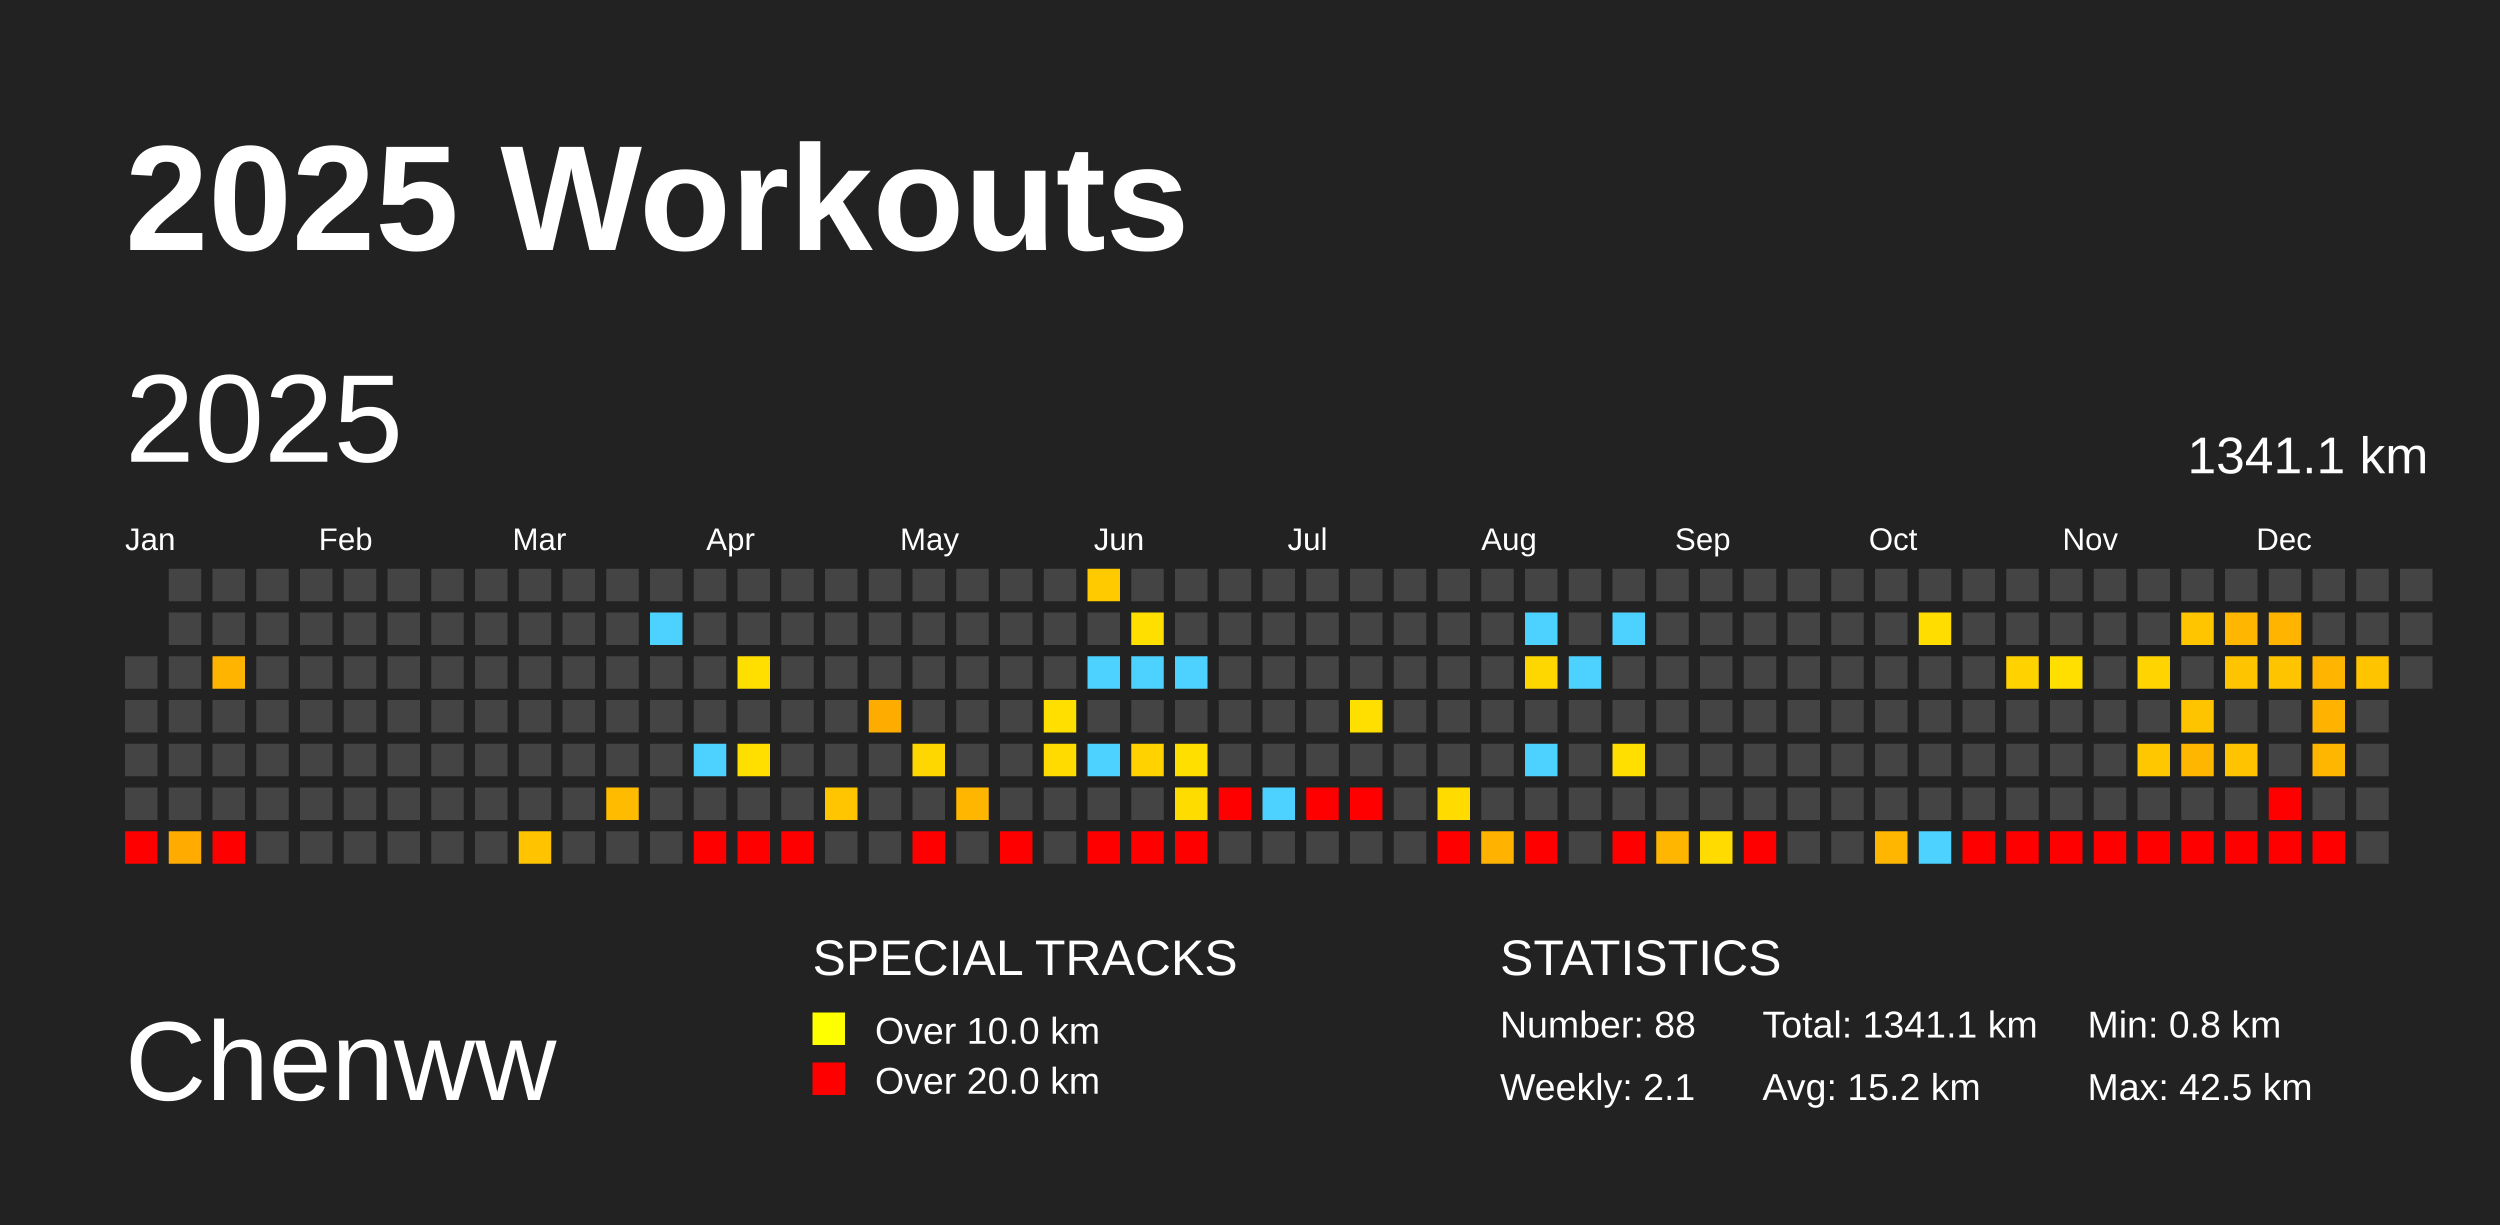
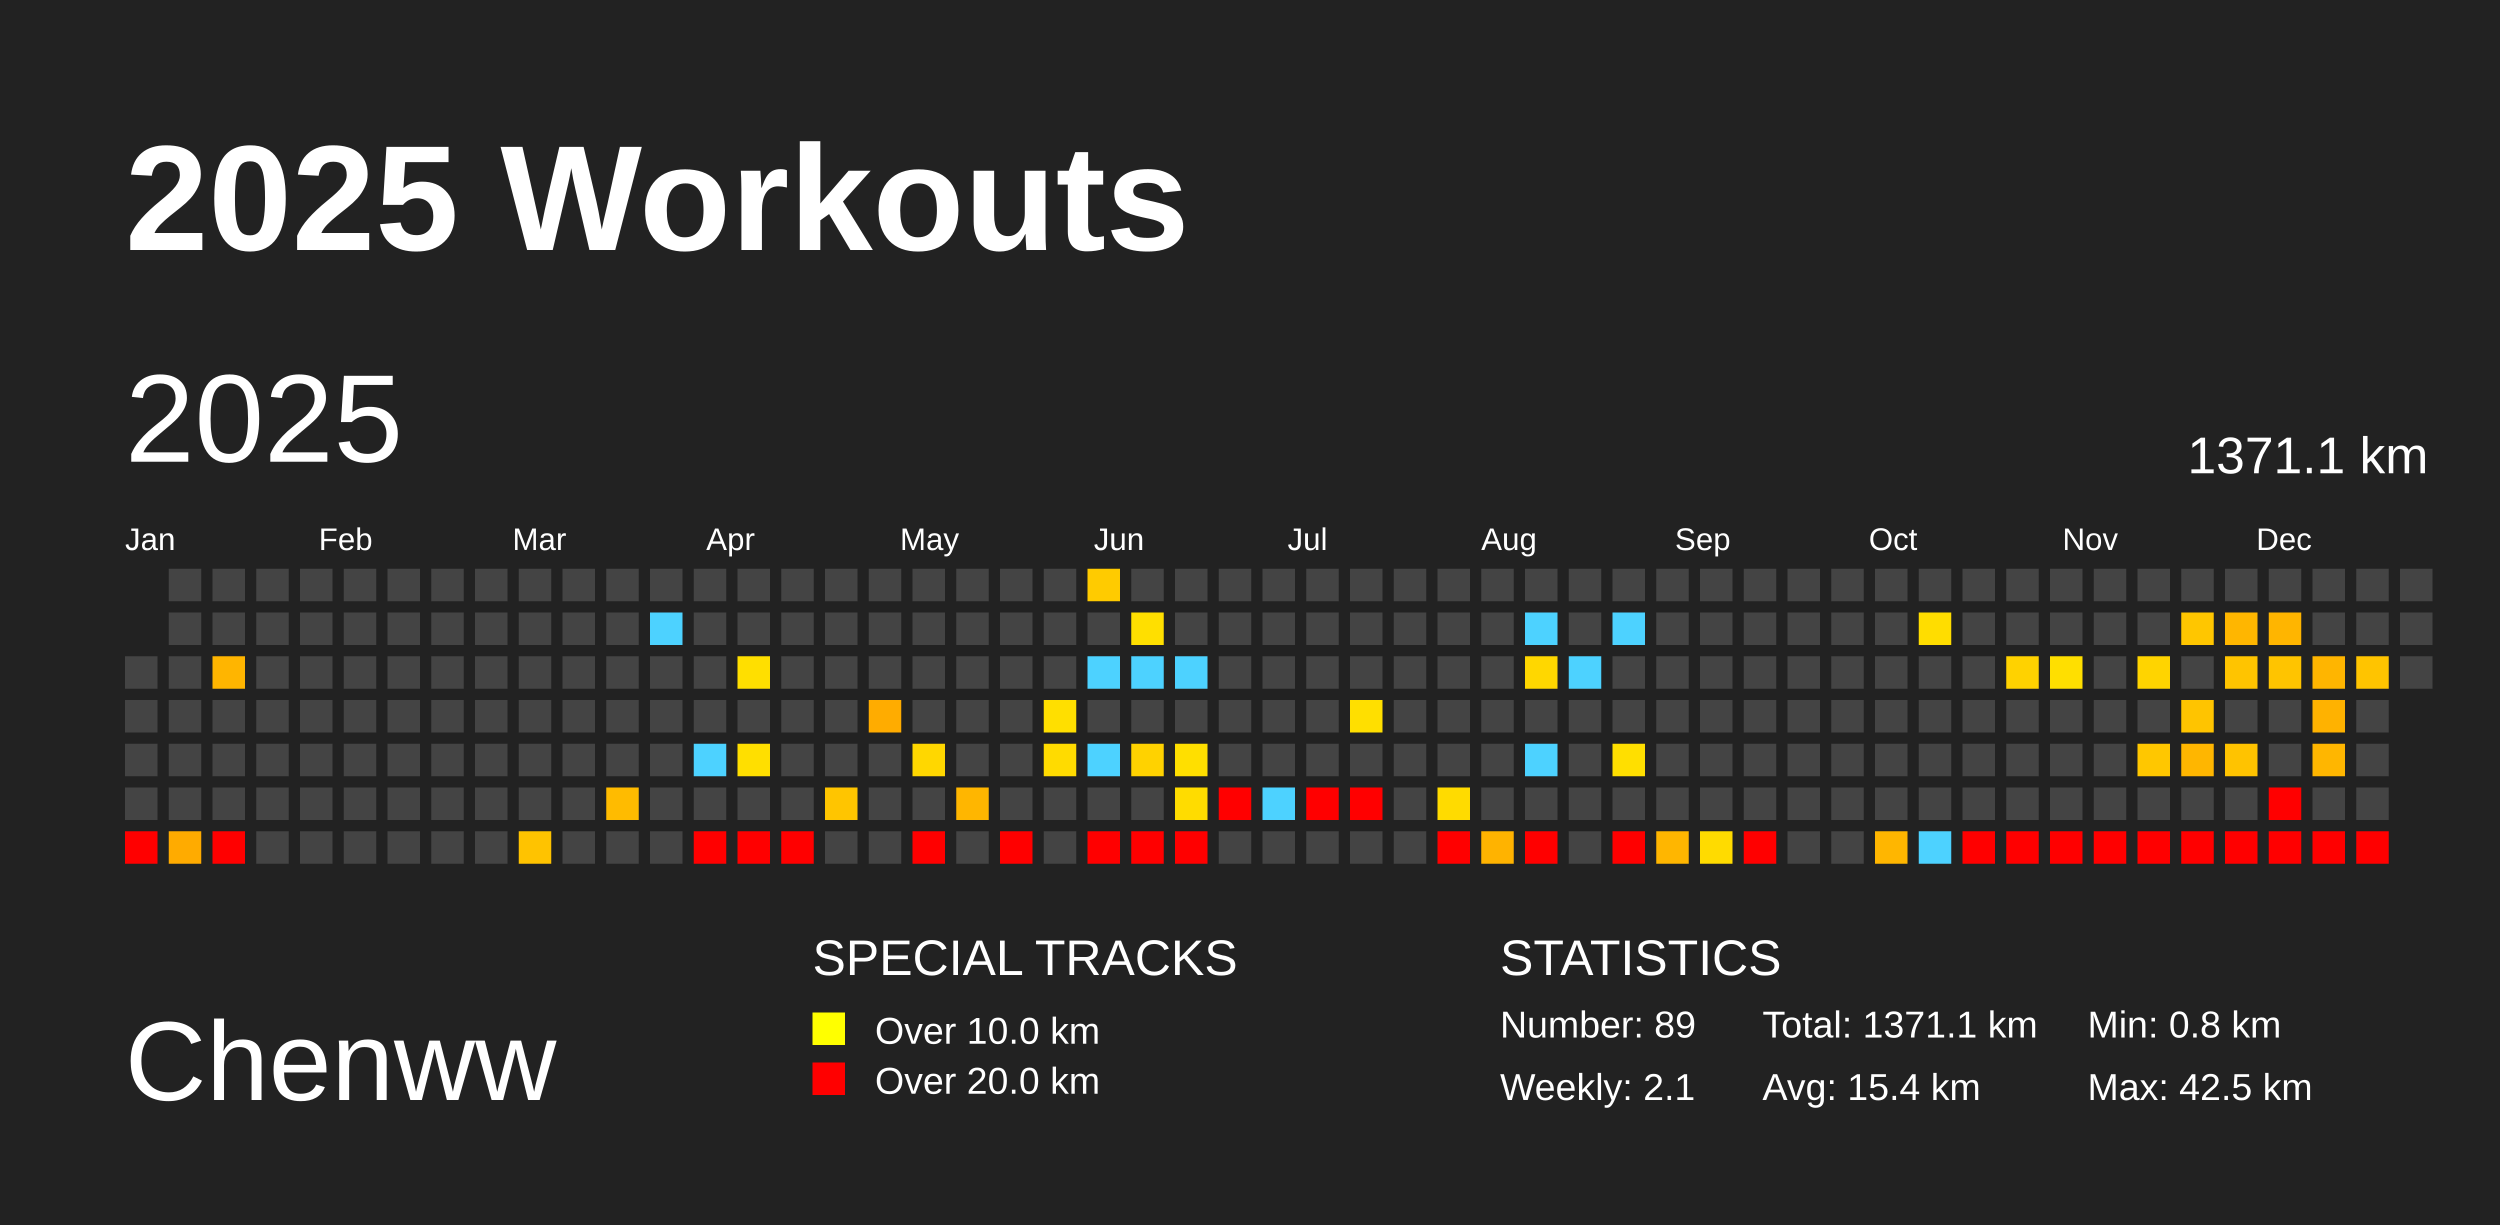
<svg xmlns="http://www.w3.org/2000/svg" baseProfile="full" height="98mm" version="1.1" viewBox="0,0,200,98" width="200mm">
  <defs />
  <rect fill="#222222" height="98" width="200" x="0" y="0" />
  <text fill="#FFFFFF" style="font-size:12px; font-family:Arial; font-weight:bold;" x="10" y="20">2025 Workouts</text>
  <text fill="#FFFFFF" style="font-size:9px; font-family:Arial" x="10" y="88">Chenww</text>
  <text fill="#FFFFFF" style="font-size:4px; font-family:Arial" x="65" y="78">SPECIAL TRACKS</text>
  <rect fill="yellow" height="2.6" width="2.6" x="65" y="81" />
  <text fill="#FFFFFF" style="font-size:3px; font-family:Arial" x="70" y="83.5">Over 10.0 km</text>
  <rect fill="red" height="2.6" width="2.6" x="65" y="85" />
  <text fill="#FFFFFF" style="font-size:3px; font-family:Arial" x="70" y="87.5">Over 20.0 km</text>
  <text fill="#FFFFFF" style="font-size:4px; font-family:Arial" x="120" y="78">STATISTICS</text>
-   <text fill="#FFFFFF" style="font-size:3px; font-family:Arial" x="120" y="83">Number: 88</text>
+   <text fill="#FFFFFF" style="font-size:3px; font-family:Arial" x="120" y="83">Number: 89</text>
  <text fill="#FFFFFF" style="font-size:3px; font-family:Arial" x="120" y="88">Weekly: 2.1</text>
-   <text fill="#FFFFFF" style="font-size:3px; font-family:Arial" x="141" y="83">Total: 1341.1 km</text>
-   <text fill="#FFFFFF" style="font-size:3px; font-family:Arial" x="141" y="88">Avg: 15.2 km</text>
+   <text fill="#FFFFFF" style="font-size:3px; font-family:Arial" x="141" y="83">Total: 1371.1 km</text>
+   <text fill="#FFFFFF" style="font-size:3px; font-family:Arial" x="141" y="88">Avg: 15.4 km</text>
  <text fill="#FFFFFF" style="font-size:3px; font-family:Arial" x="167" y="83">Min: 0.8 km</text>
  <text fill="#FFFFFF" style="font-size:3px; font-family:Arial" x="167" y="88">Max: 42.5 km</text>
  <text dominant-baseline="hanging" fill="#FFFFFF" style="font-size:10.0px; font-family:Arial;" x="10" y="30">2025</text>
-   <text dominant-baseline="hanging" fill="#FFFFFF" style="font-size:4.125px; font-family:Arial;" x="175" y="35">1341.1 km</text>
+   <text dominant-baseline="hanging" fill="#FFFFFF" style="font-size:4.125px; font-family:Arial;" x="175" y="35">1371.1 km</text>
  <text fill="#FFFFFF" style="font-size:2.5px; font-family:Arial" x="10.0" y="44">Jan</text>
  <text fill="#FFFFFF" style="font-size:2.5px; font-family:Arial" x="25.5" y="44">Feb</text>
  <text fill="#FFFFFF" style="font-size:2.5px; font-family:Arial" x="41.0" y="44">Mar</text>
  <text fill="#FFFFFF" style="font-size:2.5px; font-family:Arial" x="56.5" y="44">Apr</text>
  <text fill="#FFFFFF" style="font-size:2.5px; font-family:Arial" x="72.0" y="44">May</text>
  <text fill="#FFFFFF" style="font-size:2.5px; font-family:Arial" x="87.5" y="44">Jun</text>
  <text fill="#FFFFFF" style="font-size:2.5px; font-family:Arial" x="103.0" y="44">Jul</text>
  <text fill="#FFFFFF" style="font-size:2.5px; font-family:Arial" x="118.5" y="44">Aug</text>
  <text fill="#FFFFFF" style="font-size:2.5px; font-family:Arial" x="134.0" y="44">Sep</text>
  <text fill="#FFFFFF" style="font-size:2.5px; font-family:Arial" x="149.5" y="44">Oct</text>
  <text fill="#FFFFFF" style="font-size:2.5px; font-family:Arial" x="165.0" y="44">Nov</text>
  <text fill="#FFFFFF" style="font-size:2.5px; font-family:Arial" x="180.5" y="44">Dec</text>
  <rect fill="#444444" height="2.6" width="2.6" x="10.0" y="52.5" />
  <rect fill="#444444" height="2.6" width="2.6" x="10.0" y="56.0" />
  <rect fill="#444444" height="2.6" width="2.6" x="10.0" y="59.5" />
  <rect fill="#444444" height="2.6" width="2.6" x="10.0" y="63.0" />
  <rect fill="red" height="2.6" width="2.6" x="10.0" y="66.5" />
  <rect fill="#444444" height="2.6" width="2.6" x="13.5" y="45.5" />
  <rect fill="#444444" height="2.6" width="2.6" x="13.5" y="49.0" />
  <rect fill="#444444" height="2.6" width="2.6" x="13.5" y="52.5" />
  <rect fill="#444444" height="2.6" width="2.6" x="13.5" y="56.0" />
  <rect fill="#444444" height="2.6" width="2.6" x="13.5" y="59.5" />
  <rect fill="#444444" height="2.6" width="2.6" x="13.5" y="63.0" />
  <rect fill="#ffab00" height="2.6" width="2.6" x="13.5" y="66.5" />
  <rect fill="#444444" height="2.6" width="2.6" x="17.0" y="45.5" />
  <rect fill="#444444" height="2.6" width="2.6" x="17.0" y="49.0" />
  <rect fill="#ffb500" height="2.6" width="2.6" x="17.0" y="52.5" />
  <rect fill="#444444" height="2.6" width="2.6" x="17.0" y="56.0" />
  <rect fill="#444444" height="2.6" width="2.6" x="17.0" y="59.5" />
  <rect fill="#444444" height="2.6" width="2.6" x="17.0" y="63.0" />
  <rect fill="red" height="2.6" width="2.6" x="17.0" y="66.5" />
  <rect fill="#444444" height="2.6" width="2.6" x="20.5" y="45.5" />
  <rect fill="#444444" height="2.6" width="2.6" x="20.5" y="49.0" />
  <rect fill="#444444" height="2.6" width="2.6" x="20.5" y="52.5" />
  <rect fill="#444444" height="2.6" width="2.6" x="20.5" y="56.0" />
  <rect fill="#444444" height="2.6" width="2.6" x="20.5" y="59.5" />
  <rect fill="#444444" height="2.6" width="2.6" x="20.5" y="63.0" />
  <rect fill="#444444" height="2.6" width="2.6" x="20.5" y="66.5" />
  <rect fill="#444444" height="2.6" width="2.6" x="24.0" y="45.5" />
  <rect fill="#444444" height="2.6" width="2.6" x="24.0" y="49.0" />
  <rect fill="#444444" height="2.6" width="2.6" x="24.0" y="52.5" />
  <rect fill="#444444" height="2.6" width="2.6" x="24.0" y="56.0" />
  <rect fill="#444444" height="2.6" width="2.6" x="24.0" y="59.5" />
  <rect fill="#444444" height="2.6" width="2.6" x="24.0" y="63.0" />
  <rect fill="#444444" height="2.6" width="2.6" x="24.0" y="66.5" />
  <rect fill="#444444" height="2.6" width="2.6" x="27.5" y="45.5" />
  <rect fill="#444444" height="2.6" width="2.6" x="27.5" y="49.0" />
  <rect fill="#444444" height="2.6" width="2.6" x="27.5" y="52.5" />
  <rect fill="#444444" height="2.6" width="2.6" x="27.5" y="56.0" />
  <rect fill="#444444" height="2.6" width="2.6" x="27.5" y="59.5" />
  <rect fill="#444444" height="2.6" width="2.6" x="27.5" y="63.0" />
  <rect fill="#444444" height="2.6" width="2.6" x="27.5" y="66.5" />
  <rect fill="#444444" height="2.6" width="2.6" x="31.0" y="45.5" />
  <rect fill="#444444" height="2.6" width="2.6" x="31.0" y="49.0" />
  <rect fill="#444444" height="2.6" width="2.6" x="31.0" y="52.5" />
  <rect fill="#444444" height="2.6" width="2.6" x="31.0" y="56.0" />
  <rect fill="#444444" height="2.6" width="2.6" x="31.0" y="59.5" />
  <rect fill="#444444" height="2.6" width="2.6" x="31.0" y="63.0" />
  <rect fill="#444444" height="2.6" width="2.6" x="31.0" y="66.5" />
  <rect fill="#444444" height="2.6" width="2.6" x="34.5" y="45.5" />
  <rect fill="#444444" height="2.6" width="2.6" x="34.5" y="49.0" />
  <rect fill="#444444" height="2.6" width="2.6" x="34.5" y="52.5" />
  <rect fill="#444444" height="2.6" width="2.6" x="34.5" y="56.0" />
  <rect fill="#444444" height="2.6" width="2.6" x="34.5" y="59.5" />
  <rect fill="#444444" height="2.6" width="2.6" x="34.5" y="63.0" />
  <rect fill="#444444" height="2.6" width="2.6" x="34.5" y="66.5" />
  <rect fill="#444444" height="2.6" width="2.6" x="38.0" y="45.5" />
  <rect fill="#444444" height="2.6" width="2.6" x="38.0" y="49.0" />
  <rect fill="#444444" height="2.6" width="2.6" x="38.0" y="52.5" />
  <rect fill="#444444" height="2.6" width="2.6" x="38.0" y="56.0" />
  <rect fill="#444444" height="2.6" width="2.6" x="38.0" y="59.5" />
  <rect fill="#444444" height="2.6" width="2.6" x="38.0" y="63.0" />
  <rect fill="#444444" height="2.6" width="2.6" x="38.0" y="66.5" />
  <rect fill="#444444" height="2.6" width="2.6" x="41.5" y="45.5" />
  <rect fill="#444444" height="2.6" width="2.6" x="41.5" y="49.0" />
  <rect fill="#444444" height="2.6" width="2.6" x="41.5" y="52.5" />
  <rect fill="#444444" height="2.6" width="2.6" x="41.5" y="56.0" />
  <rect fill="#444444" height="2.6" width="2.6" x="41.5" y="59.5" />
  <rect fill="#444444" height="2.6" width="2.6" x="41.5" y="63.0" />
  <rect fill="#ffc300" height="2.6" width="2.6" x="41.5" y="66.5" />
  <rect fill="#444444" height="2.6" width="2.6" x="45.0" y="45.5" />
  <rect fill="#444444" height="2.6" width="2.6" x="45.0" y="49.0" />
  <rect fill="#444444" height="2.6" width="2.6" x="45.0" y="52.5" />
  <rect fill="#444444" height="2.6" width="2.6" x="45.0" y="56.0" />
  <rect fill="#444444" height="2.6" width="2.6" x="45.0" y="59.5" />
  <rect fill="#444444" height="2.6" width="2.6" x="45.0" y="63.0" />
  <rect fill="#444444" height="2.6" width="2.6" x="45.0" y="66.5" />
  <rect fill="#444444" height="2.6" width="2.6" x="48.5" y="45.5" />
  <rect fill="#444444" height="2.6" width="2.6" x="48.5" y="49.0" />
  <rect fill="#444444" height="2.6" width="2.6" x="48.5" y="52.5" />
  <rect fill="#444444" height="2.6" width="2.6" x="48.5" y="56.0" />
  <rect fill="#444444" height="2.6" width="2.6" x="48.5" y="59.5" />
  <rect fill="#ffbb00" height="2.6" width="2.6" x="48.5" y="63.0" />
  <rect fill="#444444" height="2.6" width="2.6" x="48.5" y="66.5" />
  <rect fill="#444444" height="2.6" width="2.6" x="52.0" y="45.5" />
  <rect fill="#4dd2ff" height="2.6" width="2.6" x="52.0" y="49.0" />
  <rect fill="#444444" height="2.6" width="2.6" x="52.0" y="52.5" />
  <rect fill="#444444" height="2.6" width="2.6" x="52.0" y="56.0" />
  <rect fill="#444444" height="2.6" width="2.6" x="52.0" y="59.5" />
  <rect fill="#444444" height="2.6" width="2.6" x="52.0" y="63.0" />
  <rect fill="#444444" height="2.6" width="2.6" x="52.0" y="66.5" />
  <rect fill="#444444" height="2.6" width="2.6" x="55.5" y="45.5" />
  <rect fill="#444444" height="2.6" width="2.6" x="55.5" y="49.0" />
  <rect fill="#444444" height="2.6" width="2.6" x="55.5" y="52.5" />
  <rect fill="#444444" height="2.6" width="2.6" x="55.5" y="56.0" />
  <rect fill="#4dd2ff" height="2.6" width="2.6" x="55.5" y="59.5" />
  <rect fill="#444444" height="2.6" width="2.6" x="55.5" y="63.0" />
  <rect fill="red" height="2.6" width="2.6" x="55.5" y="66.5" />
  <rect fill="#444444" height="2.6" width="2.6" x="59.0" y="45.5" />
  <rect fill="#444444" height="2.6" width="2.6" x="59.0" y="49.0" />
  <rect fill="#ffdf00" height="2.6" width="2.6" x="59.0" y="52.5" />
  <rect fill="#444444" height="2.6" width="2.6" x="59.0" y="56.0" />
  <rect fill="#ffdf00" height="2.6" width="2.6" x="59.0" y="59.5" />
  <rect fill="#444444" height="2.6" width="2.6" x="59.0" y="63.0" />
  <rect fill="red" height="2.6" width="2.6" x="59.0" y="66.5" />
  <rect fill="#444444" height="2.6" width="2.6" x="62.5" y="45.5" />
  <rect fill="#444444" height="2.6" width="2.6" x="62.5" y="49.0" />
  <rect fill="#444444" height="2.6" width="2.6" x="62.5" y="52.5" />
  <rect fill="#444444" height="2.6" width="2.6" x="62.5" y="56.0" />
  <rect fill="#444444" height="2.6" width="2.6" x="62.5" y="59.5" />
  <rect fill="#444444" height="2.6" width="2.6" x="62.5" y="63.0" />
  <rect fill="red" height="2.6" width="2.6" x="62.5" y="66.5" />
  <rect fill="#444444" height="2.6" width="2.6" x="66.0" y="45.5" />
  <rect fill="#444444" height="2.6" width="2.6" x="66.0" y="49.0" />
  <rect fill="#444444" height="2.6" width="2.6" x="66.0" y="52.5" />
  <rect fill="#444444" height="2.6" width="2.6" x="66.0" y="56.0" />
  <rect fill="#444444" height="2.6" width="2.6" x="66.0" y="59.5" />
  <rect fill="#ffc500" height="2.6" width="2.6" x="66.0" y="63.0" />
  <rect fill="#444444" height="2.6" width="2.6" x="66.0" y="66.5" />
  <rect fill="#444444" height="2.6" width="2.6" x="69.5" y="45.5" />
  <rect fill="#444444" height="2.6" width="2.6" x="69.5" y="49.0" />
  <rect fill="#444444" height="2.6" width="2.6" x="69.5" y="52.5" />
  <rect fill="#ffac00" height="2.6" width="2.6" x="69.5" y="56.0" />
  <rect fill="#444444" height="2.6" width="2.6" x="69.5" y="59.5" />
  <rect fill="#444444" height="2.6" width="2.6" x="69.5" y="63.0" />
  <rect fill="#444444" height="2.6" width="2.6" x="69.5" y="66.5" />
  <rect fill="#444444" height="2.6" width="2.6" x="73.0" y="45.5" />
  <rect fill="#444444" height="2.6" width="2.6" x="73.0" y="49.0" />
  <rect fill="#444444" height="2.6" width="2.6" x="73.0" y="52.5" />
  <rect fill="#444444" height="2.6" width="2.6" x="73.0" y="56.0" />
  <rect fill="#ffd700" height="2.6" width="2.6" x="73.0" y="59.5" />
  <rect fill="#444444" height="2.6" width="2.6" x="73.0" y="63.0" />
  <rect fill="red" height="2.6" width="2.6" x="73.0" y="66.5" />
  <rect fill="#444444" height="2.6" width="2.6" x="76.5" y="45.5" />
  <rect fill="#444444" height="2.6" width="2.6" x="76.5" y="49.0" />
  <rect fill="#444444" height="2.6" width="2.6" x="76.5" y="52.5" />
  <rect fill="#444444" height="2.6" width="2.6" x="76.5" y="56.0" />
  <rect fill="#444444" height="2.6" width="2.6" x="76.5" y="59.5" />
  <rect fill="#ffb600" height="2.6" width="2.6" x="76.5" y="63.0" />
  <rect fill="#444444" height="2.6" width="2.6" x="76.5" y="66.5" />
  <rect fill="#444444" height="2.6" width="2.6" x="80.0" y="45.5" />
  <rect fill="#444444" height="2.6" width="2.6" x="80.0" y="49.0" />
  <rect fill="#444444" height="2.6" width="2.6" x="80.0" y="52.5" />
  <rect fill="#444444" height="2.6" width="2.6" x="80.0" y="56.0" />
  <rect fill="#444444" height="2.6" width="2.6" x="80.0" y="59.5" />
  <rect fill="#444444" height="2.6" width="2.6" x="80.0" y="63.0" />
  <rect fill="red" height="2.6" width="2.6" x="80.0" y="66.5" />
  <rect fill="#444444" height="2.6" width="2.6" x="83.5" y="45.5" />
  <rect fill="#444444" height="2.6" width="2.6" x="83.5" y="49.0" />
  <rect fill="#444444" height="2.6" width="2.6" x="83.5" y="52.5" />
  <rect fill="#ffdf00" height="2.6" width="2.6" x="83.5" y="56.0" />
  <rect fill="#ffdb00" height="2.6" width="2.6" x="83.5" y="59.5" />
  <rect fill="#444444" height="2.6" width="2.6" x="83.5" y="63.0" />
  <rect fill="#444444" height="2.6" width="2.6" x="83.5" y="66.5" />
  <rect fill="#ffcb00" height="2.6" width="2.6" x="87.0" y="45.5" />
  <rect fill="#444444" height="2.6" width="2.6" x="87.0" y="49.0" />
  <rect fill="#4dd2ff" height="2.6" width="2.6" x="87.0" y="52.5" />
  <rect fill="#444444" height="2.6" width="2.6" x="87.0" y="56.0" />
  <rect fill="#4dd2ff" height="2.6" width="2.6" x="87.0" y="59.5" />
  <rect fill="#444444" height="2.6" width="2.6" x="87.0" y="63.0" />
  <rect fill="red" height="2.6" width="2.6" x="87.0" y="66.5" />
  <rect fill="#444444" height="2.6" width="2.6" x="90.5" y="45.5" />
  <rect fill="#ffdf00" height="2.6" width="2.6" x="90.5" y="49.0" />
  <rect fill="#4dd2ff" height="2.6" width="2.6" x="90.5" y="52.5" />
  <rect fill="#444444" height="2.6" width="2.6" x="90.5" y="56.0" />
  <rect fill="#ffd200" height="2.6" width="2.6" x="90.5" y="59.5" />
  <rect fill="#444444" height="2.6" width="2.6" x="90.5" y="63.0" />
  <rect fill="red" height="2.6" width="2.6" x="90.5" y="66.5" />
  <rect fill="#444444" height="2.6" width="2.6" x="94.0" y="45.5" />
  <rect fill="#444444" height="2.6" width="2.6" x="94.0" y="49.0" />
  <rect fill="#4dd2ff" height="2.6" width="2.6" x="94.0" y="52.5" />
  <rect fill="#444444" height="2.6" width="2.6" x="94.0" y="56.0" />
  <rect fill="#ffdf00" height="2.6" width="2.6" x="94.0" y="59.5" />
  <rect fill="#ffdc00" height="2.6" width="2.6" x="94.0" y="63.0" />
  <rect fill="red" height="2.6" width="2.6" x="94.0" y="66.5" />
  <rect fill="#444444" height="2.6" width="2.6" x="97.5" y="45.5" />
  <rect fill="#444444" height="2.6" width="2.6" x="97.5" y="49.0" />
  <rect fill="#444444" height="2.6" width="2.6" x="97.5" y="52.5" />
  <rect fill="#444444" height="2.6" width="2.6" x="97.5" y="56.0" />
  <rect fill="#444444" height="2.6" width="2.6" x="97.5" y="59.5" />
  <rect fill="red" height="2.6" width="2.6" x="97.5" y="63.0" />
  <rect fill="#444444" height="2.6" width="2.6" x="97.5" y="66.5" />
  <rect fill="#444444" height="2.6" width="2.6" x="101.0" y="45.5" />
  <rect fill="#444444" height="2.6" width="2.6" x="101.0" y="49.0" />
  <rect fill="#444444" height="2.6" width="2.6" x="101.0" y="52.5" />
  <rect fill="#444444" height="2.6" width="2.6" x="101.0" y="56.0" />
  <rect fill="#444444" height="2.6" width="2.6" x="101.0" y="59.5" />
  <rect fill="#4dd2ff" height="2.6" width="2.6" x="101.0" y="63.0" />
  <rect fill="#444444" height="2.6" width="2.6" x="101.0" y="66.5" />
  <rect fill="#444444" height="2.6" width="2.6" x="104.5" y="45.5" />
  <rect fill="#444444" height="2.6" width="2.6" x="104.5" y="49.0" />
  <rect fill="#444444" height="2.6" width="2.6" x="104.5" y="52.5" />
  <rect fill="#444444" height="2.6" width="2.6" x="104.5" y="56.0" />
  <rect fill="#444444" height="2.6" width="2.6" x="104.5" y="59.5" />
  <rect fill="red" height="2.6" width="2.6" x="104.5" y="63.0" />
  <rect fill="#444444" height="2.6" width="2.6" x="104.5" y="66.5" />
  <rect fill="#444444" height="2.6" width="2.6" x="108.0" y="45.5" />
  <rect fill="#444444" height="2.6" width="2.6" x="108.0" y="49.0" />
  <rect fill="#444444" height="2.6" width="2.6" x="108.0" y="52.5" />
  <rect fill="#ffdf00" height="2.6" width="2.6" x="108.0" y="56.0" />
  <rect fill="#444444" height="2.6" width="2.6" x="108.0" y="59.5" />
  <rect fill="red" height="2.6" width="2.6" x="108.0" y="63.0" />
  <rect fill="#444444" height="2.6" width="2.6" x="108.0" y="66.5" />
  <rect fill="#444444" height="2.6" width="2.6" x="111.5" y="45.5" />
  <rect fill="#444444" height="2.6" width="2.6" x="111.5" y="49.0" />
  <rect fill="#444444" height="2.6" width="2.6" x="111.5" y="52.5" />
  <rect fill="#444444" height="2.6" width="2.6" x="111.5" y="56.0" />
  <rect fill="#444444" height="2.6" width="2.6" x="111.5" y="59.5" />
  <rect fill="#444444" height="2.6" width="2.6" x="111.5" y="63.0" />
  <rect fill="#444444" height="2.6" width="2.6" x="111.5" y="66.5" />
  <rect fill="#444444" height="2.6" width="2.6" x="115.0" y="45.5" />
  <rect fill="#444444" height="2.6" width="2.6" x="115.0" y="49.0" />
  <rect fill="#444444" height="2.6" width="2.6" x="115.0" y="52.5" />
  <rect fill="#444444" height="2.6" width="2.6" x="115.0" y="56.0" />
  <rect fill="#444444" height="2.6" width="2.6" x="115.0" y="59.5" />
  <rect fill="#ffdb00" height="2.6" width="2.6" x="115.0" y="63.0" />
  <rect fill="red" height="2.6" width="2.6" x="115.0" y="66.5" />
  <rect fill="#444444" height="2.6" width="2.6" x="118.5" y="45.5" />
  <rect fill="#444444" height="2.6" width="2.6" x="118.5" y="49.0" />
  <rect fill="#444444" height="2.6" width="2.6" x="118.5" y="52.5" />
  <rect fill="#444444" height="2.6" width="2.6" x="118.5" y="56.0" />
  <rect fill="#444444" height="2.6" width="2.6" x="118.5" y="59.5" />
  <rect fill="#444444" height="2.6" width="2.6" x="118.5" y="63.0" />
  <rect fill="#ffb300" height="2.6" width="2.6" x="118.5" y="66.5" />
  <rect fill="#444444" height="2.6" width="2.6" x="122.0" y="45.5" />
  <rect fill="#4dd2ff" height="2.6" width="2.6" x="122.0" y="49.0" />
  <rect fill="#ffd700" height="2.6" width="2.6" x="122.0" y="52.5" />
  <rect fill="#444444" height="2.6" width="2.6" x="122.0" y="56.0" />
  <rect fill="#4dd2ff" height="2.6" width="2.6" x="122.0" y="59.5" />
  <rect fill="#444444" height="2.6" width="2.6" x="122.0" y="63.0" />
  <rect fill="red" height="2.6" width="2.6" x="122.0" y="66.5" />
  <rect fill="#444444" height="2.6" width="2.6" x="125.5" y="45.5" />
  <rect fill="#444444" height="2.6" width="2.6" x="125.5" y="49.0" />
  <rect fill="#4dd2ff" height="2.6" width="2.6" x="125.5" y="52.5" />
  <rect fill="#444444" height="2.6" width="2.6" x="125.5" y="56.0" />
  <rect fill="#444444" height="2.6" width="2.6" x="125.5" y="59.5" />
  <rect fill="#444444" height="2.6" width="2.6" x="125.5" y="63.0" />
  <rect fill="#444444" height="2.6" width="2.6" x="125.5" y="66.5" />
  <rect fill="#444444" height="2.6" width="2.6" x="129.0" y="45.5" />
  <rect fill="#4dd2ff" height="2.6" width="2.6" x="129.0" y="49.0" />
  <rect fill="#444444" height="2.6" width="2.6" x="129.0" y="52.5" />
  <rect fill="#444444" height="2.6" width="2.6" x="129.0" y="56.0" />
  <rect fill="#ffdf00" height="2.6" width="2.6" x="129.0" y="59.5" />
  <rect fill="#444444" height="2.6" width="2.6" x="129.0" y="63.0" />
  <rect fill="red" height="2.6" width="2.6" x="129.0" y="66.5" />
  <rect fill="#444444" height="2.6" width="2.6" x="132.5" y="45.5" />
  <rect fill="#444444" height="2.6" width="2.6" x="132.5" y="49.0" />
  <rect fill="#444444" height="2.6" width="2.6" x="132.5" y="52.5" />
  <rect fill="#444444" height="2.6" width="2.6" x="132.5" y="56.0" />
  <rect fill="#444444" height="2.6" width="2.6" x="132.5" y="59.5" />
  <rect fill="#444444" height="2.6" width="2.6" x="132.5" y="63.0" />
  <rect fill="#ffb600" height="2.6" width="2.6" x="132.5" y="66.5" />
  <rect fill="#444444" height="2.6" width="2.6" x="136.0" y="45.5" />
  <rect fill="#444444" height="2.6" width="2.6" x="136.0" y="49.0" />
  <rect fill="#444444" height="2.6" width="2.6" x="136.0" y="52.5" />
  <rect fill="#444444" height="2.6" width="2.6" x="136.0" y="56.0" />
  <rect fill="#444444" height="2.6" width="2.6" x="136.0" y="59.5" />
  <rect fill="#444444" height="2.6" width="2.6" x="136.0" y="63.0" />
  <rect fill="#ffdb00" height="2.6" width="2.6" x="136.0" y="66.5" />
  <rect fill="#444444" height="2.6" width="2.6" x="139.5" y="45.5" />
  <rect fill="#444444" height="2.6" width="2.6" x="139.5" y="49.0" />
  <rect fill="#444444" height="2.6" width="2.6" x="139.5" y="52.5" />
  <rect fill="#444444" height="2.6" width="2.6" x="139.5" y="56.0" />
  <rect fill="#444444" height="2.6" width="2.6" x="139.5" y="59.5" />
  <rect fill="#444444" height="2.6" width="2.6" x="139.5" y="63.0" />
  <rect fill="red" height="2.6" width="2.6" x="139.5" y="66.5" />
  <rect fill="#444444" height="2.6" width="2.6" x="143.0" y="45.5" />
  <rect fill="#444444" height="2.6" width="2.6" x="143.0" y="49.0" />
  <rect fill="#444444" height="2.6" width="2.6" x="143.0" y="52.5" />
  <rect fill="#444444" height="2.6" width="2.6" x="143.0" y="56.0" />
  <rect fill="#444444" height="2.6" width="2.6" x="143.0" y="59.5" />
  <rect fill="#444444" height="2.6" width="2.6" x="143.0" y="63.0" />
  <rect fill="#444444" height="2.6" width="2.6" x="143.0" y="66.5" />
  <rect fill="#444444" height="2.6" width="2.6" x="146.5" y="45.5" />
  <rect fill="#444444" height="2.6" width="2.6" x="146.5" y="49.0" />
  <rect fill="#444444" height="2.6" width="2.6" x="146.5" y="52.5" />
  <rect fill="#444444" height="2.6" width="2.6" x="146.5" y="56.0" />
  <rect fill="#444444" height="2.6" width="2.6" x="146.5" y="59.5" />
  <rect fill="#444444" height="2.6" width="2.6" x="146.5" y="63.0" />
  <rect fill="#444444" height="2.6" width="2.6" x="146.5" y="66.5" />
  <rect fill="#444444" height="2.6" width="2.6" x="150.0" y="45.5" />
  <rect fill="#444444" height="2.6" width="2.6" x="150.0" y="49.0" />
  <rect fill="#444444" height="2.6" width="2.6" x="150.0" y="52.5" />
  <rect fill="#444444" height="2.6" width="2.6" x="150.0" y="56.0" />
  <rect fill="#444444" height="2.6" width="2.6" x="150.0" y="59.5" />
  <rect fill="#444444" height="2.6" width="2.6" x="150.0" y="63.0" />
  <rect fill="#ffb600" height="2.6" width="2.6" x="150.0" y="66.5" />
  <rect fill="#444444" height="2.6" width="2.6" x="153.5" y="45.5" />
  <rect fill="#ffdd00" height="2.6" width="2.6" x="153.5" y="49.0" />
  <rect fill="#444444" height="2.6" width="2.6" x="153.5" y="52.5" />
  <rect fill="#444444" height="2.6" width="2.6" x="153.5" y="56.0" />
  <rect fill="#444444" height="2.6" width="2.6" x="153.5" y="59.5" />
  <rect fill="#444444" height="2.6" width="2.6" x="153.5" y="63.0" />
  <rect fill="#4dd2ff" height="2.6" width="2.6" x="153.5" y="66.5" />
  <rect fill="#444444" height="2.6" width="2.6" x="157.0" y="45.5" />
  <rect fill="#444444" height="2.6" width="2.6" x="157.0" y="49.0" />
  <rect fill="#444444" height="2.6" width="2.6" x="157.0" y="52.5" />
  <rect fill="#444444" height="2.6" width="2.6" x="157.0" y="56.0" />
  <rect fill="#444444" height="2.6" width="2.6" x="157.0" y="59.5" />
  <rect fill="#444444" height="2.6" width="2.6" x="157.0" y="63.0" />
  <rect fill="red" height="2.6" width="2.6" x="157.0" y="66.5" />
  <rect fill="#444444" height="2.6" width="2.6" x="160.5" y="45.5" />
  <rect fill="#444444" height="2.6" width="2.6" x="160.5" y="49.0" />
  <rect fill="#ffd200" height="2.6" width="2.6" x="160.5" y="52.5" />
  <rect fill="#444444" height="2.6" width="2.6" x="160.5" y="56.0" />
  <rect fill="#444444" height="2.6" width="2.6" x="160.5" y="59.5" />
  <rect fill="#444444" height="2.6" width="2.6" x="160.5" y="63.0" />
  <rect fill="red" height="2.6" width="2.6" x="160.5" y="66.5" />
  <rect fill="#444444" height="2.6" width="2.6" x="164.0" y="45.5" />
  <rect fill="#444444" height="2.6" width="2.6" x="164.0" y="49.0" />
  <rect fill="#ffdf00" height="2.6" width="2.6" x="164.0" y="52.5" />
  <rect fill="#444444" height="2.6" width="2.6" x="164.0" y="56.0" />
  <rect fill="#444444" height="2.6" width="2.6" x="164.0" y="59.5" />
  <rect fill="#444444" height="2.6" width="2.6" x="164.0" y="63.0" />
  <rect fill="red" height="2.6" width="2.6" x="164.0" y="66.5" />
  <rect fill="#444444" height="2.6" width="2.6" x="167.5" y="45.5" />
  <rect fill="#444444" height="2.6" width="2.6" x="167.5" y="49.0" />
  <rect fill="#444444" height="2.6" width="2.6" x="167.5" y="52.5" />
  <rect fill="#444444" height="2.6" width="2.6" x="167.5" y="56.0" />
  <rect fill="#444444" height="2.6" width="2.6" x="167.5" y="59.5" />
  <rect fill="#444444" height="2.6" width="2.6" x="167.5" y="63.0" />
  <rect fill="red" height="2.6" width="2.6" x="167.5" y="66.5" />
  <rect fill="#444444" height="2.6" width="2.6" x="171.0" y="45.5" />
  <rect fill="#444444" height="2.6" width="2.6" x="171.0" y="49.0" />
  <rect fill="#ffd400" height="2.6" width="2.6" x="171.0" y="52.5" />
  <rect fill="#444444" height="2.6" width="2.6" x="171.0" y="56.0" />
  <rect fill="#ffc700" height="2.6" width="2.6" x="171.0" y="59.5" />
  <rect fill="#444444" height="2.6" width="2.6" x="171.0" y="63.0" />
  <rect fill="red" height="2.6" width="2.6" x="171.0" y="66.5" />
  <rect fill="#444444" height="2.6" width="2.6" x="174.5" y="45.5" />
  <rect fill="#ffc600" height="2.6" width="2.6" x="174.5" y="49.0" />
  <rect fill="#444444" height="2.6" width="2.6" x="174.5" y="52.5" />
  <rect fill="#ffc400" height="2.6" width="2.6" x="174.5" y="56.0" />
  <rect fill="#ffb600" height="2.6" width="2.6" x="174.5" y="59.5" />
  <rect fill="#444444" height="2.6" width="2.6" x="174.5" y="63.0" />
  <rect fill="red" height="2.6" width="2.6" x="174.5" y="66.5" />
  <rect fill="#444444" height="2.6" width="2.6" x="178.0" y="45.5" />
  <rect fill="#ffb600" height="2.6" width="2.6" x="178.0" y="49.0" />
  <rect fill="#ffc400" height="2.6" width="2.6" x="178.0" y="52.5" />
  <rect fill="#444444" height="2.6" width="2.6" x="178.0" y="56.0" />
  <rect fill="#ffc300" height="2.6" width="2.6" x="178.0" y="59.5" />
  <rect fill="#444444" height="2.6" width="2.6" x="178.0" y="63.0" />
  <rect fill="red" height="2.6" width="2.6" x="178.0" y="66.5" />
  <rect fill="#444444" height="2.6" width="2.6" x="181.5" y="45.5" />
  <rect fill="#ffb500" height="2.6" width="2.6" x="181.5" y="49.0" />
  <rect fill="#ffc400" height="2.6" width="2.6" x="181.5" y="52.5" />
  <rect fill="#444444" height="2.6" width="2.6" x="181.5" y="56.0" />
  <rect fill="#444444" height="2.6" width="2.6" x="181.5" y="59.5" />
  <rect fill="red" height="2.6" width="2.6" x="181.5" y="63.0" />
  <rect fill="red" height="2.6" width="2.6" x="181.5" y="66.5" />
  <rect fill="#444444" height="2.6" width="2.6" x="185.0" y="45.5" />
  <rect fill="#444444" height="2.6" width="2.6" x="185.0" y="49.0" />
  <rect fill="#ffb500" height="2.6" width="2.6" x="185.0" y="52.5" />
  <rect fill="#ffb200" height="2.6" width="2.6" x="185.0" y="56.0" />
  <rect fill="#ffb600" height="2.6" width="2.6" x="185.0" y="59.5" />
  <rect fill="#444444" height="2.6" width="2.6" x="185.0" y="63.0" />
  <rect fill="red" height="2.6" width="2.6" x="185.0" y="66.5" />
  <rect fill="#444444" height="2.6" width="2.6" x="188.5" y="45.5" />
  <rect fill="#444444" height="2.6" width="2.6" x="188.5" y="49.0" />
  <rect fill="#ffc400" height="2.6" width="2.6" x="188.5" y="52.5" />
  <rect fill="#444444" height="2.6" width="2.6" x="188.5" y="56.0" />
  <rect fill="#444444" height="2.6" width="2.6" x="188.5" y="59.5" />
  <rect fill="#444444" height="2.6" width="2.6" x="188.5" y="63.0" />
-   <rect fill="#444444" height="2.6" width="2.6" x="188.5" y="66.5" />
+   <rect fill="red" height="2.6" width="2.6" x="188.5" y="66.5" />
  <rect fill="#444444" height="2.6" width="2.6" x="192.0" y="45.5" />
  <rect fill="#444444" height="2.6" width="2.6" x="192.0" y="49.0" />
  <rect fill="#444444" height="2.6" width="2.6" x="192.0" y="52.5" />
</svg>
